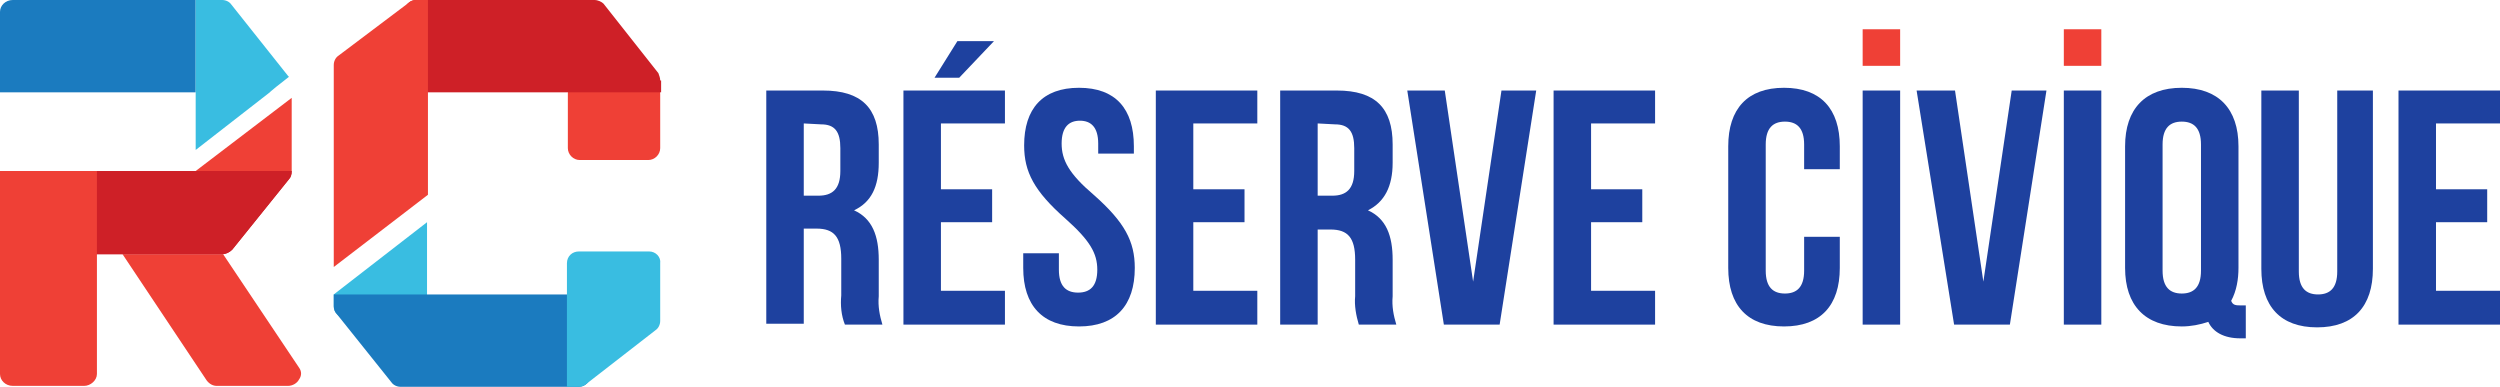
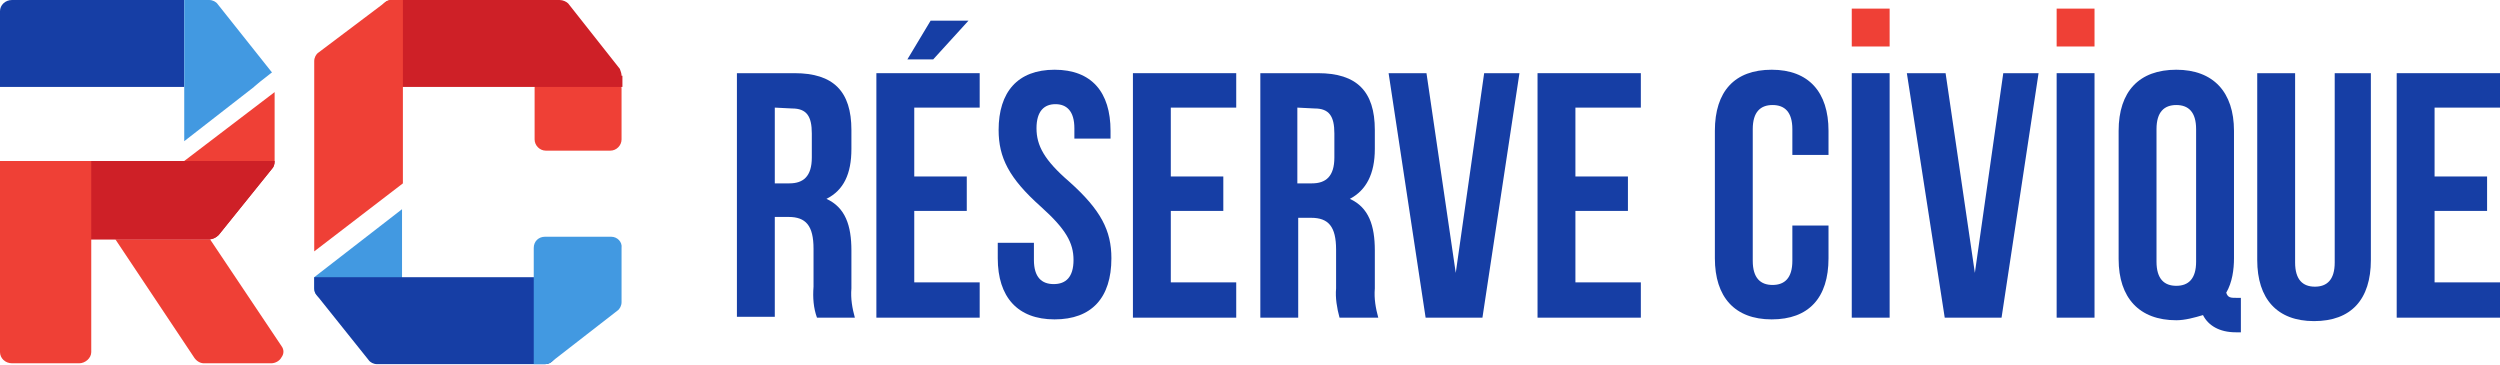
- <svg xmlns="http://www.w3.org/2000/svg" version="1.1" id="Calque_1" x="0px" y="0px" viewBox="0 0 273.4 42.3" style="enable-background:new 0 0 273.4 42.3;" xml:space="preserve">
+ <svg xmlns="http://www.w3.org/2000/svg" version="1.1" id="Calque_1" x="0px" y="0px" viewBox="0 0 290.4 42.3" style="enable-background:new 0 0 290.4 42.3;" xml:space="preserve">
  <style type="text/css">
	.st0{fill-rule:evenodd;clip-rule:evenodd;fill:#EF4036;}
	.st1{fill-rule:evenodd;clip-rule:evenodd;fill:#CE2027;}
- 	.st2{fill-rule:evenodd;clip-rule:evenodd;fill:#39BDE1;}
- 	.st3{fill-rule:evenodd;clip-rule:evenodd;fill:#1B7BBF;}
- 	.st4{fill-rule:evenodd;clip-rule:evenodd;fill:#1E419F;}
+ 	.st2{fill-rule:evenodd;clip-rule:evenodd;fill:#4299E1;}
+ 	.st3{fill-rule:evenodd;clip-rule:evenodd;fill:#163EA5;}
</style>
  <g id="Page-1">
    <g id="Home-Page-Logué">
      <g id="Header">
        <g id="logo-reserve-civique">
-           <path id="Fill-1" class="st0" d="M70.9,8.9h-7.5c-0.7,0-1.3,0.6-1.3,1.3c0,0,0,0,0,0.1v5.9c0,0.7,0.6,1.3,1.3,1.3c0,0,0,0,0,0      h7.5c0.7,0,1.3-0.6,1.3-1.3c0,0,0,0,0,0v-5.9C72.2,9.5,71.7,8.9,70.9,8.9C70.9,8.9,70.9,8.9,70.9,8.9" />
-           <path id="Fill-2" class="st1" d="M72.2,8.8c0-0.3-0.1-0.5-0.2-0.8l0,0l0,0l-6-7.6C65.8,0.2,65.4,0,65,0H45.5      c-0.7,0-1.3,0.6-1.3,1.3c0,0,0,0,0,0v7.5c0,0.7,0.6,1.3,1.3,1.3c0,0,0,0,0,0h26.8V8.8z" />
+           <path id="Fill-1" class="st0" d="M70.9,8.9h-7.5c-0.7,0-1.3,0.6-1.3,1.3c0,0,0,0,0,0.1v5.9c0,0.7,0.6,1.3,1.3,1.3l0,0h7.5      c0.7,0,1.3-0.6,1.3-1.3l0,0v-5.9C72.2,9.5,71.7,8.9,70.9,8.9L70.9,8.9" />
+           <path id="Fill-2" class="st1" d="M72.2,8.8c0-0.3-0.1-0.5-0.2-0.8l0,0l0,0l-6-7.6C65.8,0.2,65.4,0,65,0H45.5      c-0.7,0-1.3,0.6-1.3,1.3l0,0v7.5c0,0.7,0.6,1.3,1.3,1.3l0,0h26.8V8.8H72.2z" />
          <path id="Fill-4" class="st0" d="M46.8,21.3V0h-1.3c-0.3,0-0.6,0.1-0.8,0.3L37,6.1c-0.3,0.2-0.5,0.6-0.5,1v22.1L46.8,21.3z" />
-           <path id="Fill-5" class="st2" d="M36.5,32.2v1.3c0,0.7,0.6,1.3,1.3,1.3c0,0,0,0,0,0h7.6c0.7,0,1.3-0.6,1.3-1.3c0,0,0,0,0,0v-9.2      L36.5,32.2z" />
-           <path id="Fill-6" class="st3" d="M63.3,32.2H36.5v1.3c0,0.3,0.1,0.6,0.3,0.8l0,0l6,7.5c0.2,0.3,0.6,0.5,1,0.5h19.5      c0.7,0,1.3-0.6,1.3-1.3c0,0,0,0,0,0v-7.6C64.6,32.8,64,32.2,63.3,32.2" />
-           <path id="Fill-8" class="st2" d="M71,27.5h-7.7c-0.7,0-1.3,0.5-1.3,1.3c0,0,0,0,0,0v13.5h1.3c0.3,0,0.6-0.1,0.8-0.3l7.6-5.9      c0.3-0.2,0.5-0.6,0.5-1v-6.3C72.3,28.1,71.7,27.5,71,27.5" />
+           <path id="Fill-5" class="st2" d="M36.5,32.2v1.3c0,0.7,0.6,1.3,1.3,1.3l0,0h7.6c0.7,0,1.3-0.6,1.3-1.3l0,0v-9.2L36.5,32.2z" />
+           <path id="Fill-6" class="st3" d="M63.3,32.2H36.5v1.3c0,0.3,0.1,0.6,0.3,0.8l0,0l6,7.5c0.2,0.3,0.6,0.5,1,0.5h19.5      c0.7,0,1.3-0.6,1.3-1.3l0,0v-7.6C64.6,32.8,64,32.2,63.3,32.2" />
+           <path id="Fill-8" class="st2" d="M71,27.5h-7.7c-0.7,0-1.3,0.5-1.3,1.3l0,0v13.5h1.3c0.3,0,0.6-0.1,0.8-0.3l7.6-5.9      c0.3-0.2,0.5-0.6,0.5-1v-6.3C72.3,28.1,71.7,27.5,71,27.5" />
          <path id="Fill-9" class="st0" d="M32.7,40.2l-8.3-12.4h-11l9.2,13.8c0.3,0.4,0.7,0.6,1.1,0.6h7.8c0.5,0,1-0.3,1.2-0.7      C33,41.1,33,40.6,32.7,40.2" />
          <path id="Fill-10" class="st1" d="M31.9,18.7H0v9.1h24.3c0.4,0,0.8-0.2,1.1-0.5l6.2-7.7C31.8,19.4,31.9,19.1,31.9,18.7      L31.9,18.7" />
          <path id="Fill-11" class="st1" d="M5,18.7v9.1h19.3c0.4,0,0.8-0.2,1.1-0.5l6.2-7.7c0.2-0.2,0.3-0.5,0.3-0.9L5,18.7z" />
          <polygon id="Fill-12" class="st0" points="21.4,18.7 21.4,18.7 31.9,18.7 31.9,10.7     " />
-           <path id="Fill-13" class="st3" d="M21.4,0h-20C0.6,0,0,0.6,0,1.3c0,0,0,0,0,0v8.8h21.4V0z" />
-           <path id="Fill-15" class="st2" d="M30.2,9.5l1.4-1.1c0,0-0.1-0.1-0.1-0.1l0,0l0,0l-6.2-7.8C25.1,0.2,24.7,0,24.3,0h-2.9v10.1      l0,0v6.3l8.1-6.3l0.1-0.1L30.2,9.5z" />
-           <path id="Fill-17" class="st0" d="M0,18.7v22.2c0,0.7,0.6,1.3,1.4,1.3c0,0,0,0,0,0h7.8c0.7,0,1.4-0.6,1.4-1.3c0,0,0,0,0,0V18.7      H0z" />
-           <path id="Fill-41" class="st4" d="M87.9,13.5v7.9h1.6c1.5,0,2.4-0.7,2.4-2.7v-2.5c0-1.8-0.6-2.6-2.1-2.6L87.9,13.5z M92.4,35.5      c-0.4-1-0.5-2.1-0.4-3.2v-4c0-2.4-0.8-3.3-2.7-3.3h-1.4v10.4h-4.1V9.9H90c4.2,0,6.1,1.9,6.1,5.9v2c0,2.6-0.8,4.3-2.7,5.2V23      c2,0.9,2.7,2.8,2.7,5.4v4c-0.1,1.1,0.1,2.1,0.4,3.1L92.4,35.5z" />
-           <polygon id="Fill-42" class="st4" points="108.7,4.5 104.9,8.5 102.2,8.5 104.7,4.5     " />
-           <polygon id="Fill-43" class="st4" points="102.9,20.7 108.5,20.7 108.5,24.3 102.9,24.3 102.9,31.8 109.9,31.8 109.9,35.5       98.8,35.5 98.8,9.9 109.9,9.9 109.9,13.5 102.9,13.5     " />
-           <path id="Fill-44" class="st4" d="M118,9.6c4,0,6,2.3,6,6.4v0.8h-3.9v-1.1c0-1.8-0.8-2.5-2-2.5s-2,0.7-2,2.5s0.8,3.3,3.5,5.6      c3.4,3,4.5,5.1,4.5,8c0,4.1-2.1,6.4-6.1,6.4s-6.1-2.3-6.1-6.4v-1.6h3.9v1.8c0,1.8,0.8,2.5,2.1,2.5s2.1-0.7,2.1-2.5      s-0.8-3.2-3.5-5.6c-3.4-3-4.5-5.1-4.5-8C112,11.9,114,9.6,118,9.6" />
-           <polygon id="Fill-45" class="st4" points="130.5,20.7 136.1,20.7 136.1,24.3 130.5,24.3 130.5,31.8 137.5,31.8 137.5,35.5       126.4,35.5 126.4,9.9 137.5,9.9 137.5,13.5 130.5,13.5     " />
-           <path id="Fill-46" class="st4" d="M144.1,13.5v7.9h1.6c1.5,0,2.4-0.7,2.4-2.7v-2.5c0-1.8-0.6-2.6-2.1-2.6L144.1,13.5z       M148.6,35.5c-0.3-1-0.5-2.1-0.4-3.1v-4c0-2.4-0.8-3.3-2.7-3.3h-1.4v10.4h-4.1V9.9h6.2c4.2,0,6.1,1.9,6.1,5.9v2      c0,2.6-0.9,4.3-2.7,5.2V23c2,0.9,2.7,2.8,2.7,5.4v4c-0.1,1.1,0.1,2.1,0.4,3.1L148.6,35.5z" />
-           <polygon id="Fill-47" class="st4" points="161.1,30.8 161.1,30.8 164.2,9.9 168,9.9 164,35.5 157.9,35.5 153.9,9.9 158,9.9           " />
-           <polygon id="Fill-48" class="st4" points="174,20.7 179.6,20.7 179.6,24.3 174,24.3 174,31.8 181,31.8 181,35.5 169.9,35.5       169.9,9.9 181,9.9 181,13.5 174,13.5     " />
-           <path id="Fill-49" class="st4" d="M201.2,25.9v3.4c0,4.1-2.1,6.4-6.1,6.4s-6.1-2.3-6.1-6.4V16c0-4.1,2.1-6.4,6.1-6.4      s6.1,2.3,6.1,6.4v2.5h-3.9v-2.7c0-1.8-0.8-2.5-2.1-2.5s-2.1,0.7-2.1,2.5v13.8c0,1.8,0.8,2.5,2.1,2.5s2.1-0.7,2.1-2.5v-3.7H201.2      z" />
-           <polygon id="Fill-50" class="st4" points="203.7,35.5 207.8,35.5 207.8,9.9 203.7,9.9     " />
-           <polygon id="Fill-51" class="st4" points="216.9,30.8 216.9,30.8 220,9.9 223.8,9.9 219.8,35.5 213.7,35.5 209.6,9.9 213.8,9.9           " />
-           <polygon id="Fill-52" class="st4" points="225.7,35.5 229.8,35.5 229.8,9.9 225.7,9.9     " />
-           <path id="Fill-53" class="st4" d="M236.5,29.6c0,1.8,0.8,2.5,2.1,2.5s2.1-0.7,2.1-2.5V15.8c0-1.8-0.8-2.5-2.1-2.5      s-2.1,0.7-2.1,2.5V29.6z M232.4,16c0-4.1,2.2-6.4,6.2-6.4s6.2,2.3,6.2,6.4v13.3c0,1.2-0.2,2.5-0.8,3.6c0.2,0.5,0.5,0.5,1.2,0.5      h0.4v3.6H245c-1.8,0-3-0.7-3.5-1.8c-0.9,0.3-1.9,0.5-2.9,0.5c-4,0-6.2-2.3-6.2-6.4L232.4,16z" />
-           <path id="Fill-54" class="st4" d="M251.4,9.9v19.8c0,1.8,0.8,2.5,2.1,2.5s2.1-0.7,2.1-2.5V9.9h3.9v19.5c0,4.1-2.1,6.4-6.1,6.4      s-6.1-2.3-6.1-6.4V9.9H251.4z" />
-           <polygon id="Fill-55" class="st4" points="266.4,20.7 272,20.7 272,24.3 266.4,24.3 266.4,31.8 273.4,31.8 273.4,35.5       262.3,35.5 262.3,9.9 273.4,9.9 273.4,13.5 266.4,13.5     " />
-           <polygon id="Fill-56" class="st0" points="203.7,7.2 207.8,7.2 207.8,3.2 203.7,3.2     " />
-           <polygon id="Fill-57" class="st0" points="225.7,7.2 229.8,7.2 229.8,3.2 225.7,3.2     " />
+           <path id="Fill-13" class="st3" d="M21.4,0h-20C0.6,0,0,0.6,0,1.3l0,0v8.8h21.4V0z" />
+           <path id="Fill-15" class="st2" d="M30.2,9.5l1.4-1.1l-0.1-0.1l0,0l0,0l-6.2-7.8c-0.2-0.3-0.6-0.5-1-0.5h-2.9v10.1l0,0v6.3      l8.1-6.3l0.1-0.1L30.2,9.5z" />
+           <path id="Fill-17" class="st0" d="M0,18.7v22.2c0,0.7,0.6,1.3,1.4,1.3l0,0h7.8c0.7,0,1.4-0.6,1.4-1.3l0,0V18.7H0z" />
+           <path id="Fill-41" class="st3" d="M90,12.5v8.8h1.7c1.6,0,2.6-0.8,2.6-3v-2.8c0-2-0.6-2.9-2.3-2.9L90,12.5z M94.9,36.9      c-0.4-1.1-0.5-2.3-0.4-3.6v-4.4c0-2.7-0.9-3.7-2.9-3.7H90v11.6h-4.4V8.5h6.7c4.5,0,6.6,2.1,6.6,6.6v2.2c0,2.9-0.9,4.8-2.9,5.8      l0,0c2.2,1,2.9,3.1,2.9,6v4.4c-0.1,1.2,0.1,2.3,0.4,3.4C99.3,36.9,94.9,36.9,94.9,36.9z" />
+           <polygon id="Fill-42" class="st3" points="112.5,2.4 108.4,6.9 105.4,6.9 108.1,2.4     " />
+           <polygon id="Fill-43" class="st3" points="106.2,20.5 112.3,20.5 112.3,24.5 106.2,24.5 106.2,32.8 113.8,32.8 113.8,36.9       101.8,36.9 101.8,8.5 113.8,8.5 113.8,12.5 106.2,12.5     " />
+           <path id="Fill-44" class="st3" d="M122.5,8.1c4.3,0,6.5,2.6,6.5,7.1v0.9h-4.2v-1.2c0-2-0.9-2.8-2.2-2.8c-1.3,0-2.2,0.8-2.2,2.8      s0.9,3.7,3.8,6.2c3.7,3.3,4.9,5.7,4.9,8.9c0,4.6-2.3,7.1-6.6,7.1c-4.3,0-6.6-2.6-6.6-7.1v-1.8h4.2v2c0,2,0.9,2.8,2.3,2.8      s2.3-0.8,2.3-2.8s-0.9-3.6-3.8-6.2c-3.7-3.3-4.9-5.7-4.9-8.9C116,10.7,118.2,8.1,122.5,8.1" />
+           <polygon id="Fill-45" class="st3" points="136,20.5 142.1,20.5 142.1,24.5 136,24.5 136,32.8 143.6,32.8 143.6,36.9 131.6,36.9       131.6,8.5 143.6,8.5 143.6,12.5 136,12.5     " />
+           <path id="Fill-46" class="st3" d="M150.7,12.5v8.8h1.7c1.6,0,2.6-0.8,2.6-3v-2.8c0-2-0.6-2.9-2.3-2.9L150.7,12.5z M155.6,36.9      c-0.3-1.1-0.5-2.3-0.4-3.4V29c0-2.7-0.9-3.7-2.9-3.7h-1.5v11.6h-4.4V8.5h6.7c4.5,0,6.6,2.1,6.6,6.6v2.2c0,2.9-1,4.8-2.9,5.8l0,0      c2.2,1,2.9,3.1,2.9,6v4.4c-0.1,1.2,0.1,2.3,0.4,3.4C160.1,36.9,155.6,36.9,155.6,36.9z" />
+           <polygon id="Fill-47" class="st3" points="169.1,31.7 169.1,31.7 172.4,8.5 176.5,8.5 172.2,36.9 165.6,36.9 161.3,8.5       165.7,8.5     " />
+           <polygon id="Fill-48" class="st3" points="183,20.5 189.1,20.5 189.1,24.5 183,24.5 183,32.8 190.6,32.8 190.6,36.9 178.6,36.9       178.6,8.5 190.6,8.5 190.6,12.5 183,12.5     " />
+           <path id="Fill-49" class="st3" d="M212.4,26.2V30c0,4.6-2.3,7.1-6.6,7.1s-6.6-2.6-6.6-7.1V15.2c0-4.6,2.3-7.1,6.6-7.1      s6.6,2.6,6.6,7.1V18h-4.2v-3c0-2-0.9-2.8-2.3-2.8c-1.4,0-2.3,0.8-2.3,2.8v15.3c0,2,0.9,2.8,2.3,2.8c1.4,0,2.3-0.8,2.3-2.8v-4.1      C208.2,26.2,212.4,26.2,212.4,26.2z" />
+           <polygon id="Fill-50" class="st3" points="215.1,36.9 219.5,36.9 219.5,8.5 215.1,8.5     " />
+           <polygon id="Fill-51" class="st3" points="229.4,31.7 229.4,31.7 232.7,8.5 236.8,8.5 232.5,36.9 225.9,36.9 221.5,8.5 226,8.5           " />
+           <polygon id="Fill-52" class="st3" points="238.9,36.9 243.3,36.9 243.3,8.5 238.9,8.5     " />
+           <path id="Fill-53" class="st3" d="M250.5,30.4c0,2,0.9,2.8,2.3,2.8s2.3-0.8,2.3-2.8V15c0-2-0.9-2.8-2.3-2.8s-2.3,0.8-2.3,2.8      V30.4z M246.1,15.2c0-4.6,2.4-7.1,6.7-7.1s6.7,2.6,6.7,7.1V30c0,1.3-0.2,2.8-0.9,4c0.2,0.6,0.5,0.6,1.3,0.6h0.4v4h-0.6      c-1.9,0-3.2-0.8-3.8-2c-1,0.3-2.1,0.6-3.1,0.6c-4.3,0-6.7-2.6-6.7-7.1L246.1,15.2z" />
+           <path id="Fill-54" class="st3" d="M266.6,8.5v22c0,2,0.9,2.8,2.3,2.8s2.3-0.8,2.3-2.8v-22h4.2v21.7c0,4.6-2.3,7.1-6.6,7.1      c-4.3,0-6.6-2.6-6.6-7.1V8.5H266.6z" />
+           <polygon id="Fill-55" class="st3" points="282.8,20.5 288.9,20.5 288.9,24.5 282.8,24.5 282.8,32.8 290.4,32.8 290.4,36.9       278.4,36.9 278.4,8.5 290.4,8.5 290.4,12.5 282.8,12.5     " />
+           <polygon id="Fill-56" class="st0" points="215.1,5.4 219.5,5.4 219.5,1 215.1,1     " />
+           <polygon id="Fill-57" class="st0" points="238.9,5.4 243.3,5.4 243.3,1 238.9,1     " />
        </g>
      </g>
    </g>
  </g>
</svg>
